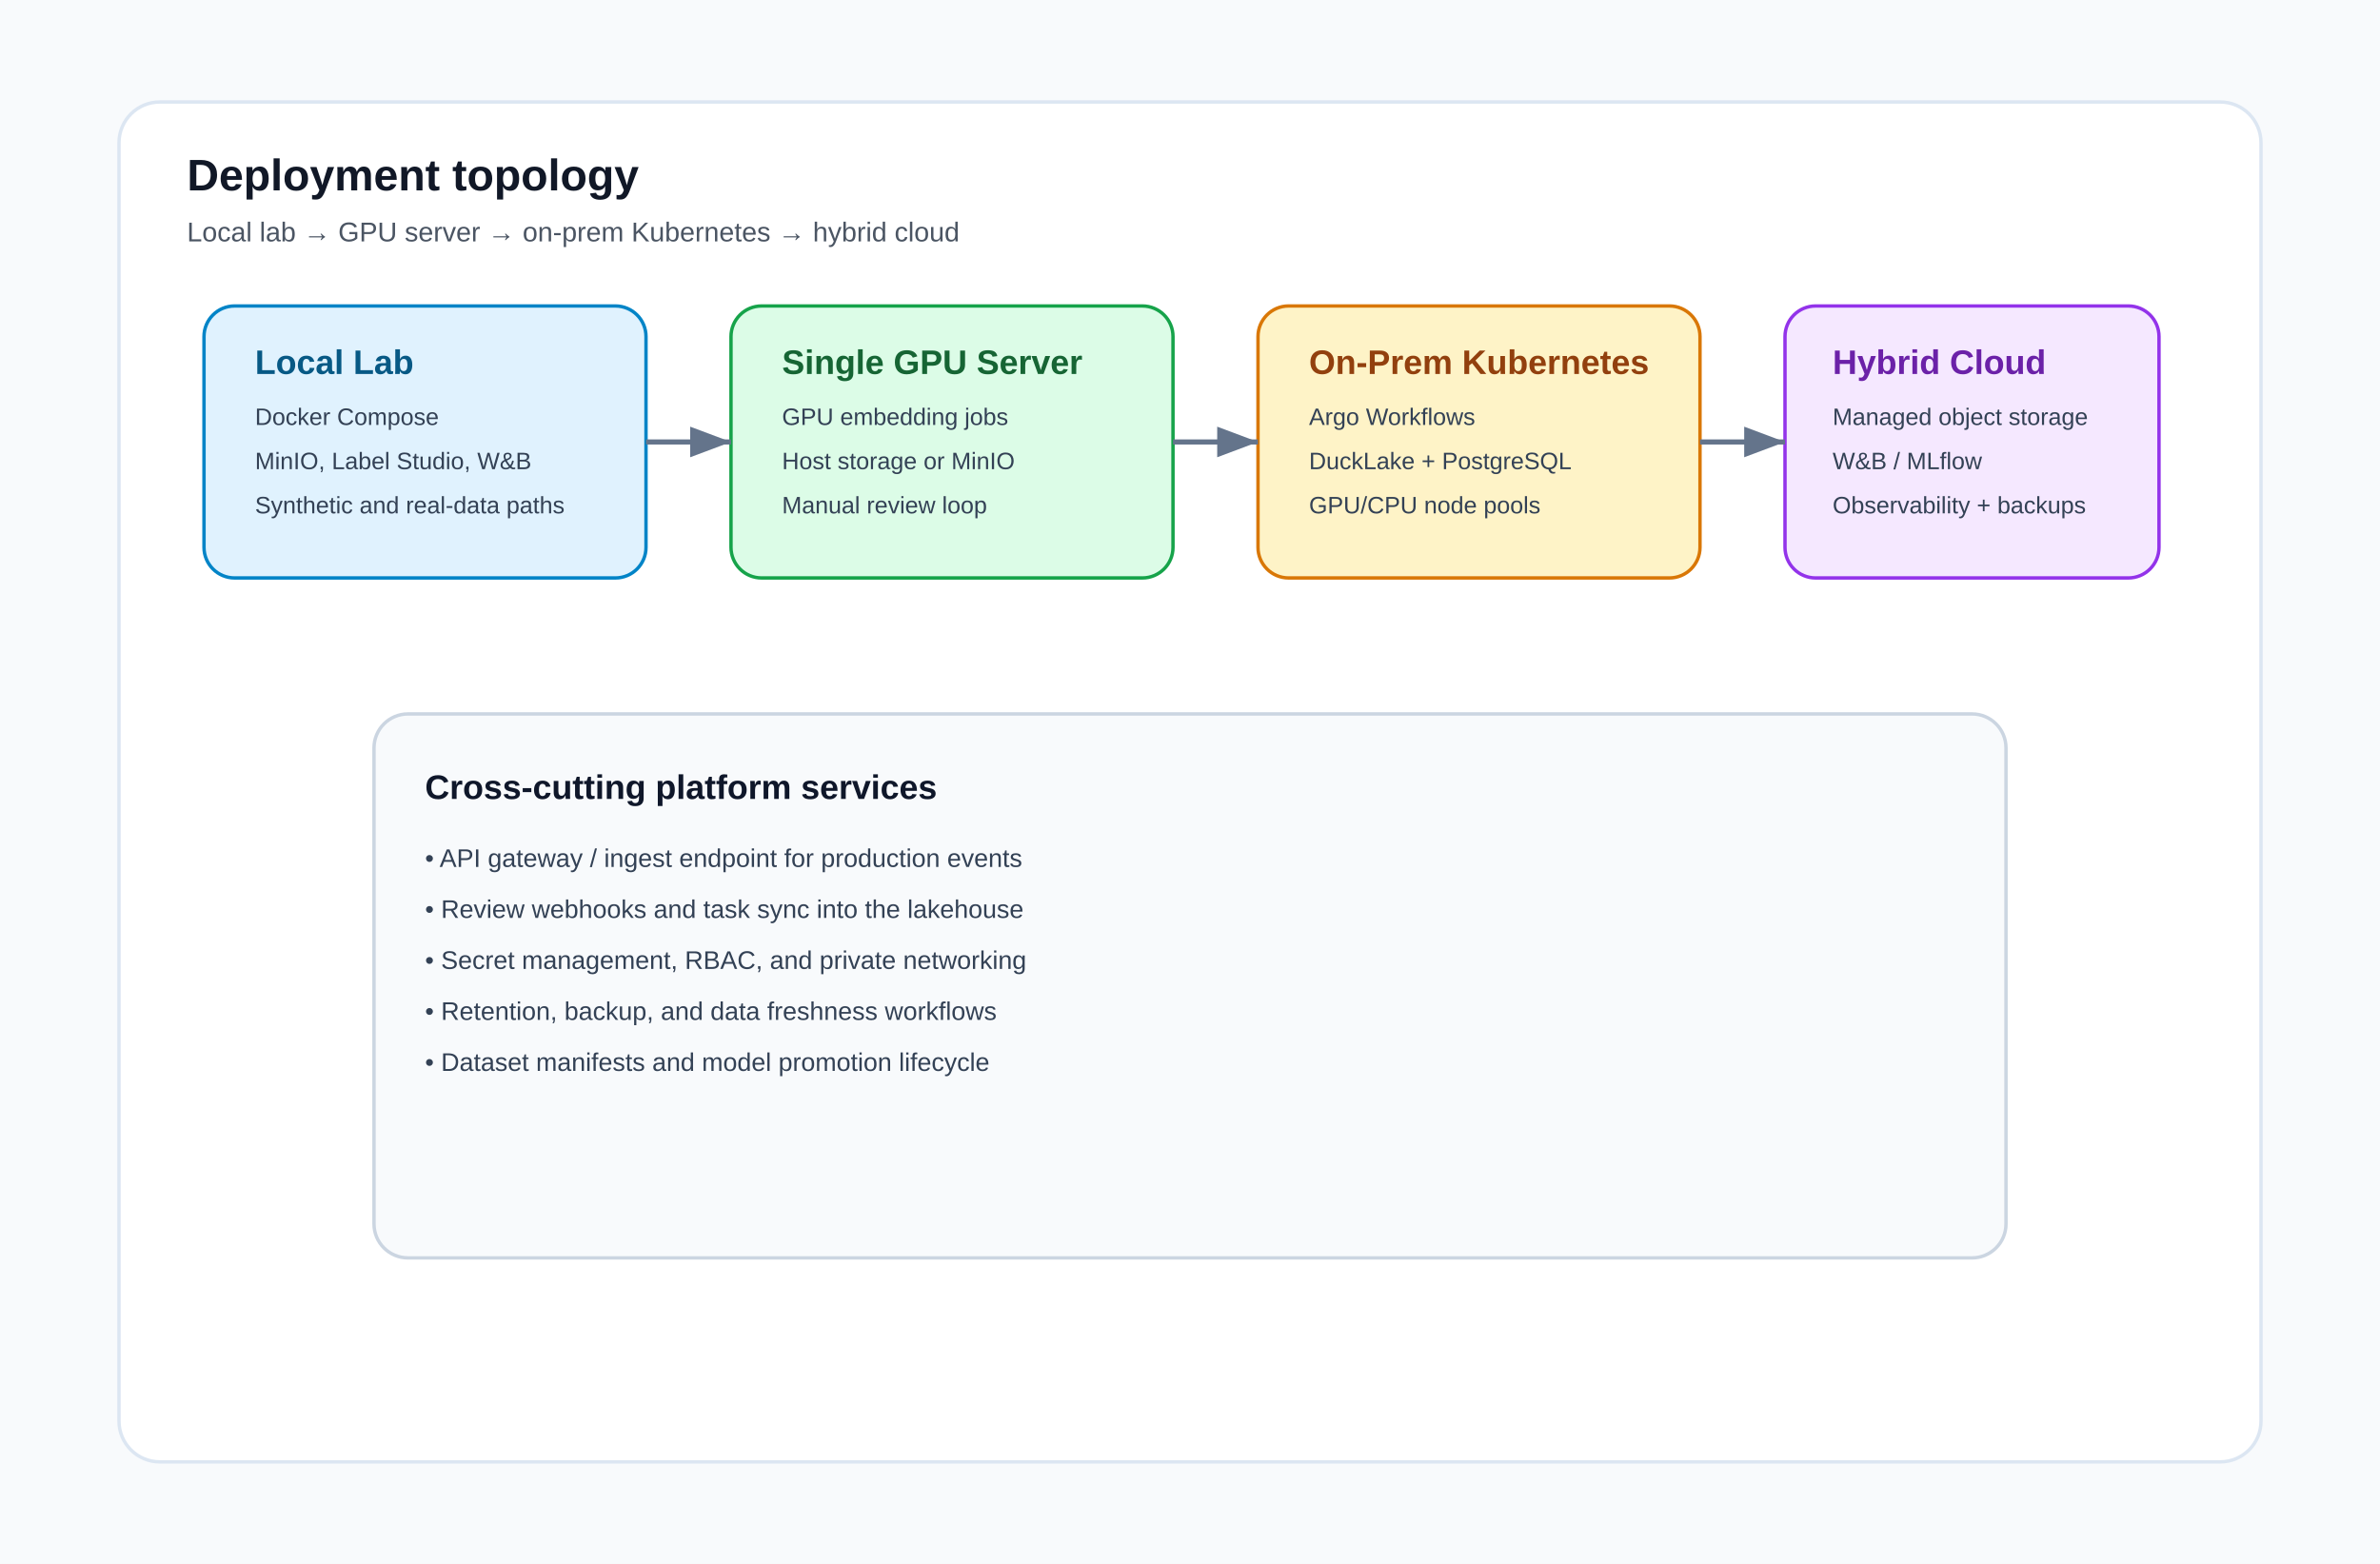
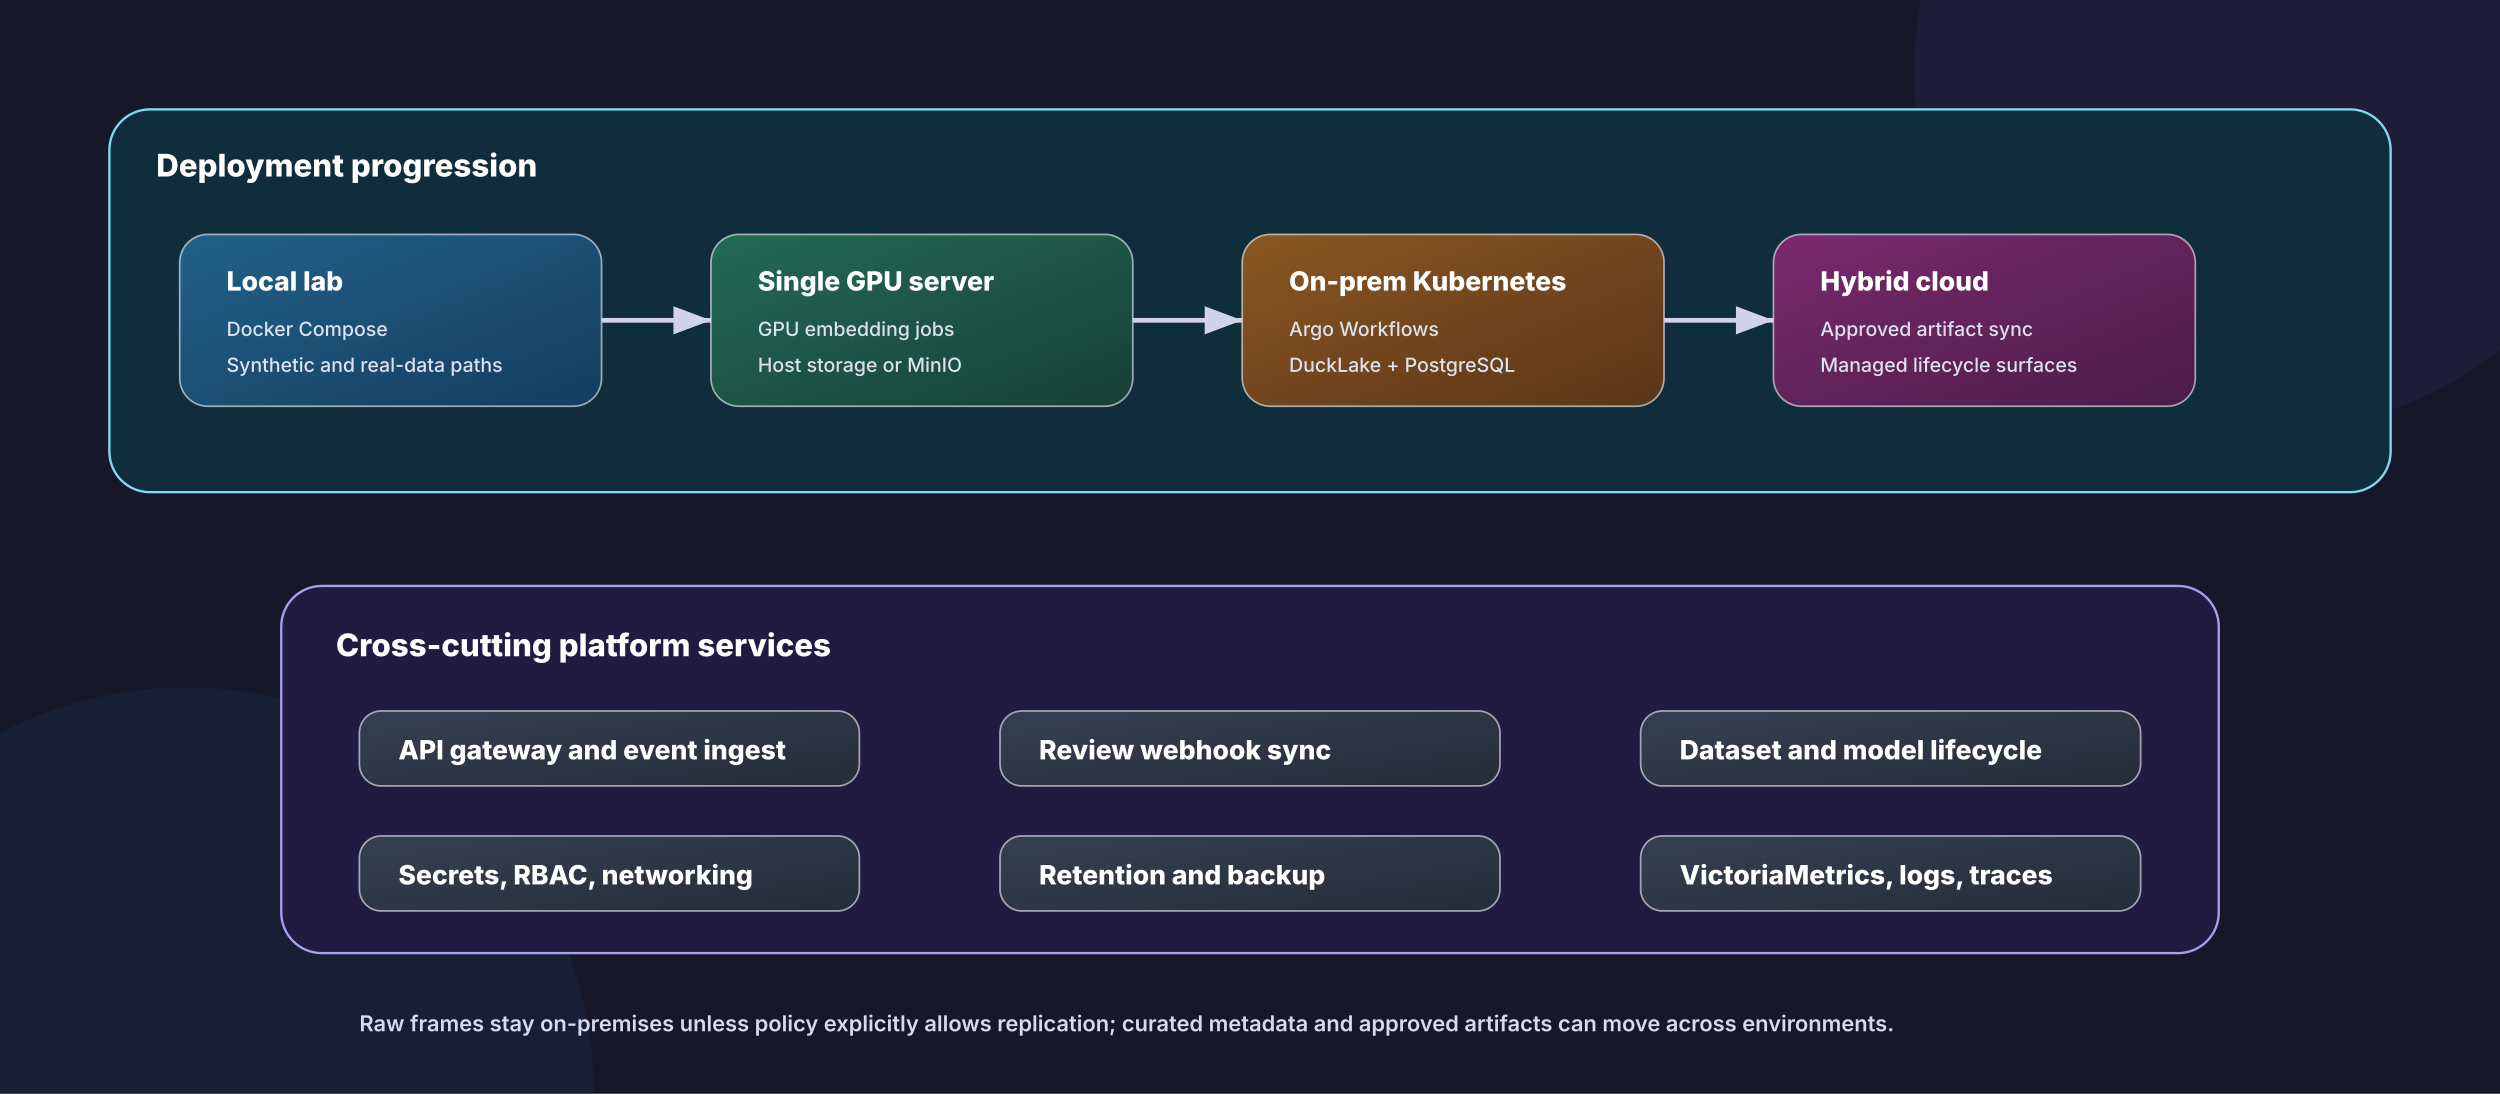
- <svg xmlns="http://www.w3.org/2000/svg" width="1400" height="920" viewBox="0 0 1400 920">
-   <rect width="1400" height="920" fill="#f8fafc" />
-   <rect x="70" y="60" width="1260" height="800" rx="24" fill="#ffffff" stroke="#dce6f2" stroke-width="2" />
-   <text x="110" y="112" font-family="Arial, sans-serif" font-size="26" font-weight="700" fill="#111827">Deployment topology</text>
-   <text x="110" y="142" font-family="Arial, sans-serif" font-size="16" fill="#4b5563">Local lab → GPU server → on-prem Kubernetes → hybrid cloud</text>
-   <rect x="120" y="180" width="260" height="160" rx="18" fill="#e0f2fe" stroke="#0284c7" stroke-width="2" />
-   <text x="150" y="220" font-family="Arial, sans-serif" font-size="20" font-weight="700" fill="#075985">Local Lab</text>
-   <text x="150" y="250" font-family="Arial, sans-serif" font-size="14" fill="#334155">Docker Compose</text>
-   <text x="150" y="276" font-family="Arial, sans-serif" font-size="14" fill="#334155">MinIO, Label Studio, W&amp;B</text>
-   <text x="150" y="302" font-family="Arial, sans-serif" font-size="14" fill="#334155">Synthetic and real-data paths</text>
-   <rect x="430" y="180" width="260" height="160" rx="18" fill="#dcfce7" stroke="#16a34a" stroke-width="2" />
-   <text x="460" y="220" font-family="Arial, sans-serif" font-size="20" font-weight="700" fill="#166534">Single GPU Server</text>
-   <text x="460" y="250" font-family="Arial, sans-serif" font-size="14" fill="#334155">GPU embedding jobs</text>
-   <text x="460" y="276" font-family="Arial, sans-serif" font-size="14" fill="#334155">Host storage or MinIO</text>
-   <text x="460" y="302" font-family="Arial, sans-serif" font-size="14" fill="#334155">Manual review loop</text>
-   <rect x="740" y="180" width="260" height="160" rx="18" fill="#fef3c7" stroke="#d97706" stroke-width="2" />
-   <text x="770" y="220" font-family="Arial, sans-serif" font-size="20" font-weight="700" fill="#92400e">On-Prem Kubernetes</text>
-   <text x="770" y="250" font-family="Arial, sans-serif" font-size="14" fill="#334155">Argo Workflows</text>
-   <text x="770" y="276" font-family="Arial, sans-serif" font-size="14" fill="#334155">DuckLake + PostgreSQL</text>
-   <text x="770" y="302" font-family="Arial, sans-serif" font-size="14" fill="#334155">GPU/CPU node pools</text>
-   <rect x="1050" y="180" width="220" height="160" rx="18" fill="#f5e8ff" stroke="#9333ea" stroke-width="2" />
-   <text x="1078" y="220" font-family="Arial, sans-serif" font-size="20" font-weight="700" fill="#6b21a8">Hybrid Cloud</text>
-   <text x="1078" y="250" font-family="Arial, sans-serif" font-size="14" fill="#334155">Managed object storage</text>
-   <text x="1078" y="276" font-family="Arial, sans-serif" font-size="14" fill="#334155">W&amp;B / MLflow</text>
-   <text x="1078" y="302" font-family="Arial, sans-serif" font-size="14" fill="#334155">Observability + backups</text>
-   <line x1="380" y1="260" x2="430" y2="260" stroke="#64748b" stroke-width="3" marker-end="url(#arrow)" />
-   <line x1="690" y1="260" x2="740" y2="260" stroke="#64748b" stroke-width="3" marker-end="url(#arrow)" />
-   <line x1="1000" y1="260" x2="1050" y2="260" stroke="#64748b" stroke-width="3" marker-end="url(#arrow)" />
-   <rect x="220" y="420" width="960" height="320" rx="20" fill="#f8fafc" stroke="#cbd5e1" stroke-width="2" />
-   <text x="250" y="470" font-family="Arial, sans-serif" font-size="20" font-weight="700" fill="#0f172a">Cross-cutting platform services</text>
-   <text x="250" y="510" font-family="Arial, sans-serif" font-size="15" fill="#334155">• API gateway / ingest endpoint for production events</text>
-   <text x="250" y="540" font-family="Arial, sans-serif" font-size="15" fill="#334155">• Review webhooks and task sync into the lakehouse</text>
-   <text x="250" y="570" font-family="Arial, sans-serif" font-size="15" fill="#334155">• Secret management, RBAC, and private networking</text>
-   <text x="250" y="600" font-family="Arial, sans-serif" font-size="15" fill="#334155">• Retention, backup, and data freshness workflows</text>
-   <text x="250" y="630" font-family="Arial, sans-serif" font-size="15" fill="#334155">• Dataset manifests and model promotion lifecycle</text>
+ <svg xmlns="http://www.w3.org/2000/svg" width="1600" height="700" viewBox="0 0 1600 700" role="img" aria-label="Hybrid deployment topology">
  <defs>
+     <style>
+       .bg { fill: #17172a; }
+       .section-title { font: 800 20px Inter, Arial, sans-serif; fill: #ffffff; }
+       .card-title { font: 800 17px Inter, Arial, sans-serif; fill: #ffffff; }
+       .card-text { font: 500 12.5px Inter, Arial, sans-serif; fill: #e8ebf8; opacity: 0.94; }
+       .note { font: 600 14px Inter, Arial, sans-serif; fill: #d5daf0; }
+       .card { stroke: rgba(255,255,255,0.58); stroke-width: 1.1; }
+       .arrow { stroke: #cfd4e8; stroke-width: 3; fill: none; }
+     </style>
+     <linearGradient id="bgGrad" x1="0" y1="0" x2="1" y2="1">
+       <stop offset="0" stop-color="#151528" />
+       <stop offset="0.5" stop-color="#1b1b32" />
+       <stop offset="1" stop-color="#121522" />
+     </linearGradient>
+     <linearGradient id="blueGrad" x1="0" y1="0" x2="1" y2="1">
+       <stop offset="0" stop-color="#22618a" />
+       <stop offset="1" stop-color="#153d5d" />
+     </linearGradient>
+     <linearGradient id="greenGrad" x1="0" y1="0" x2="1" y2="1">
+       <stop offset="0" stop-color="#246a57" />
+       <stop offset="1" stop-color="#173f36" />
+     </linearGradient>
+     <linearGradient id="orangeGrad" x1="0" y1="0" x2="1" y2="1">
+       <stop offset="0" stop-color="#8a5722" />
+       <stop offset="1" stop-color="#5a3519" />
+     </linearGradient>
+     <linearGradient id="pinkGrad" x1="0" y1="0" x2="1" y2="1">
+       <stop offset="0" stop-color="#7a2a6d" />
+       <stop offset="1" stop-color="#4a1c49" />
+     </linearGradient>
+     <linearGradient id="grayGrad" x1="0" y1="0" x2="1" y2="1">
+       <stop offset="0" stop-color="#344052" />
+       <stop offset="1" stop-color="#252c3a" />
+     </linearGradient>
    <marker id="arrow" markerWidth="10" markerHeight="10" refX="8" refY="3" orient="auto">
-       <path d="M0,0 L0,6 L8,3 z" fill="#64748b" />
+       <path d="M0,0 L0,6 L8,3 z" fill="#cfd4e8" />
    </marker>
  </defs>
+   <rect class="bg" width="1600" height="700" fill="url(#bgGrad)" />
+   <circle cx="1455" cy="45" r="230" fill="#4b3a8a" opacity="0.13" />
+   <circle cx="120" cy="700" r="260" fill="#22618a" opacity="0.12" />
+   <rect x="70" y="70" width="1460" height="245" rx="26" fill="#102d3b" stroke="#84d7ee" stroke-width="1.5" />
+   <text x="100" y="113" class="section-title">Deployment progression</text>
+   <rect x="115" y="150" width="270" height="110" rx="18" fill="url(#blueGrad)" class="card" />
+   <text x="145" y="186" class="card-title">Local lab</text>
+   <text x="145" y="215" class="card-text">Docker Compose</text>
+   <text x="145" y="238" class="card-text">Synthetic and real-data paths</text>
+   <rect x="455" y="150" width="270" height="110" rx="18" fill="url(#greenGrad)" class="card" />
+   <text x="485" y="186" class="card-title">Single GPU server</text>
+   <text x="485" y="215" class="card-text">GPU embedding jobs</text>
+   <text x="485" y="238" class="card-text">Host storage or MinIO</text>
+   <rect x="795" y="150" width="270" height="110" rx="18" fill="url(#orangeGrad)" class="card" />
+   <text x="825" y="186" class="card-title">On-prem Kubernetes</text>
+   <text x="825" y="215" class="card-text">Argo Workflows</text>
+   <text x="825" y="238" class="card-text">DuckLake + PostgreSQL</text>
+   <rect x="1135" y="150" width="270" height="110" rx="18" fill="url(#pinkGrad)" class="card" />
+   <text x="1165" y="186" class="card-title">Hybrid cloud</text>
+   <text x="1165" y="215" class="card-text">Approved artifact sync</text>
+   <text x="1165" y="238" class="card-text">Managed lifecycle surfaces</text>
+   <line x1="385" y1="205" x2="455" y2="205" class="arrow" marker-end="url(#arrow)" />
+   <line x1="725" y1="205" x2="795" y2="205" class="arrow" marker-end="url(#arrow)" />
+   <line x1="1065" y1="205" x2="1135" y2="205" class="arrow" marker-end="url(#arrow)" />
+   <rect x="180" y="375" width="1240" height="235" rx="26" fill="#211b42" stroke="#aa9df0" stroke-width="1.5" />
+   <text x="215" y="420" class="section-title">Cross-cutting platform services</text>
+   <rect x="230" y="455" width="320" height="48" rx="14" fill="url(#grayGrad)" class="card" />
+   <text x="255" y="486" class="card-title">API gateway and event ingest</text>
+   <rect x="640" y="455" width="320" height="48" rx="14" fill="url(#grayGrad)" class="card" />
+   <text x="665" y="486" class="card-title">Review webhook sync</text>
+   <rect x="1050" y="455" width="320" height="48" rx="14" fill="url(#grayGrad)" class="card" />
+   <text x="1075" y="486" class="card-title">Dataset and model lifecycle</text>
+   <rect x="230" y="535" width="320" height="48" rx="14" fill="url(#grayGrad)" class="card" />
+   <text x="255" y="566" class="card-title">Secrets, RBAC, networking</text>
+   <rect x="640" y="535" width="320" height="48" rx="14" fill="url(#grayGrad)" class="card" />
+   <text x="665" y="566" class="card-title">Retention and backup</text>
+   <rect x="1050" y="535" width="320" height="48" rx="14" fill="url(#grayGrad)" class="card" />
+   <text x="1075" y="566" class="card-title">VictoriaMetrics, logs, traces</text>
+   <text x="230" y="660" class="note">Raw frames stay on-premises unless policy explicitly allows replication; curated metadata and approved artifacts can move across environments.</text>
</svg>
